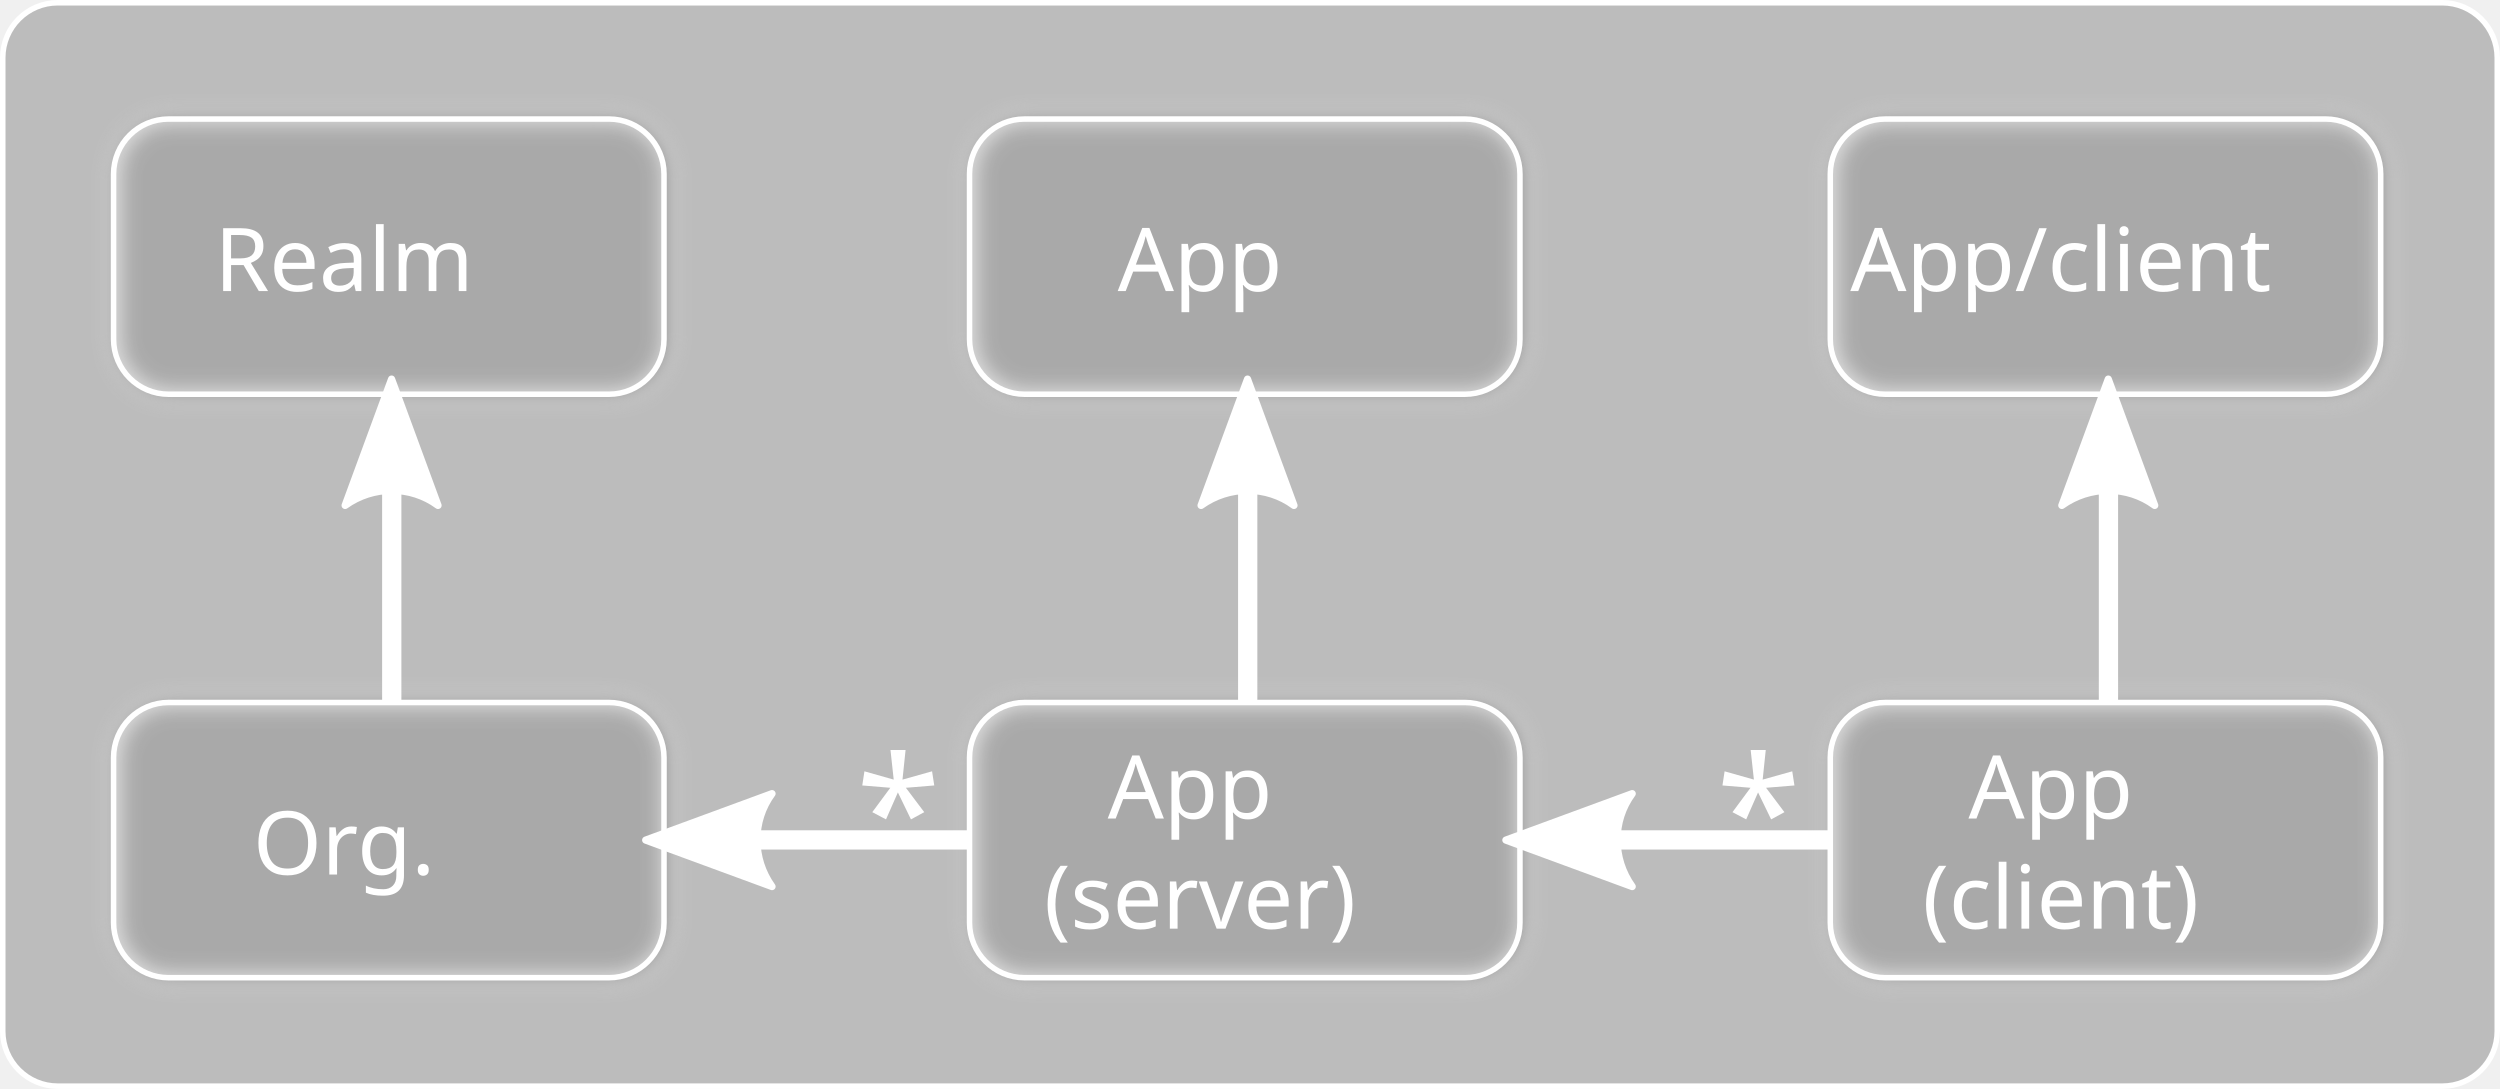
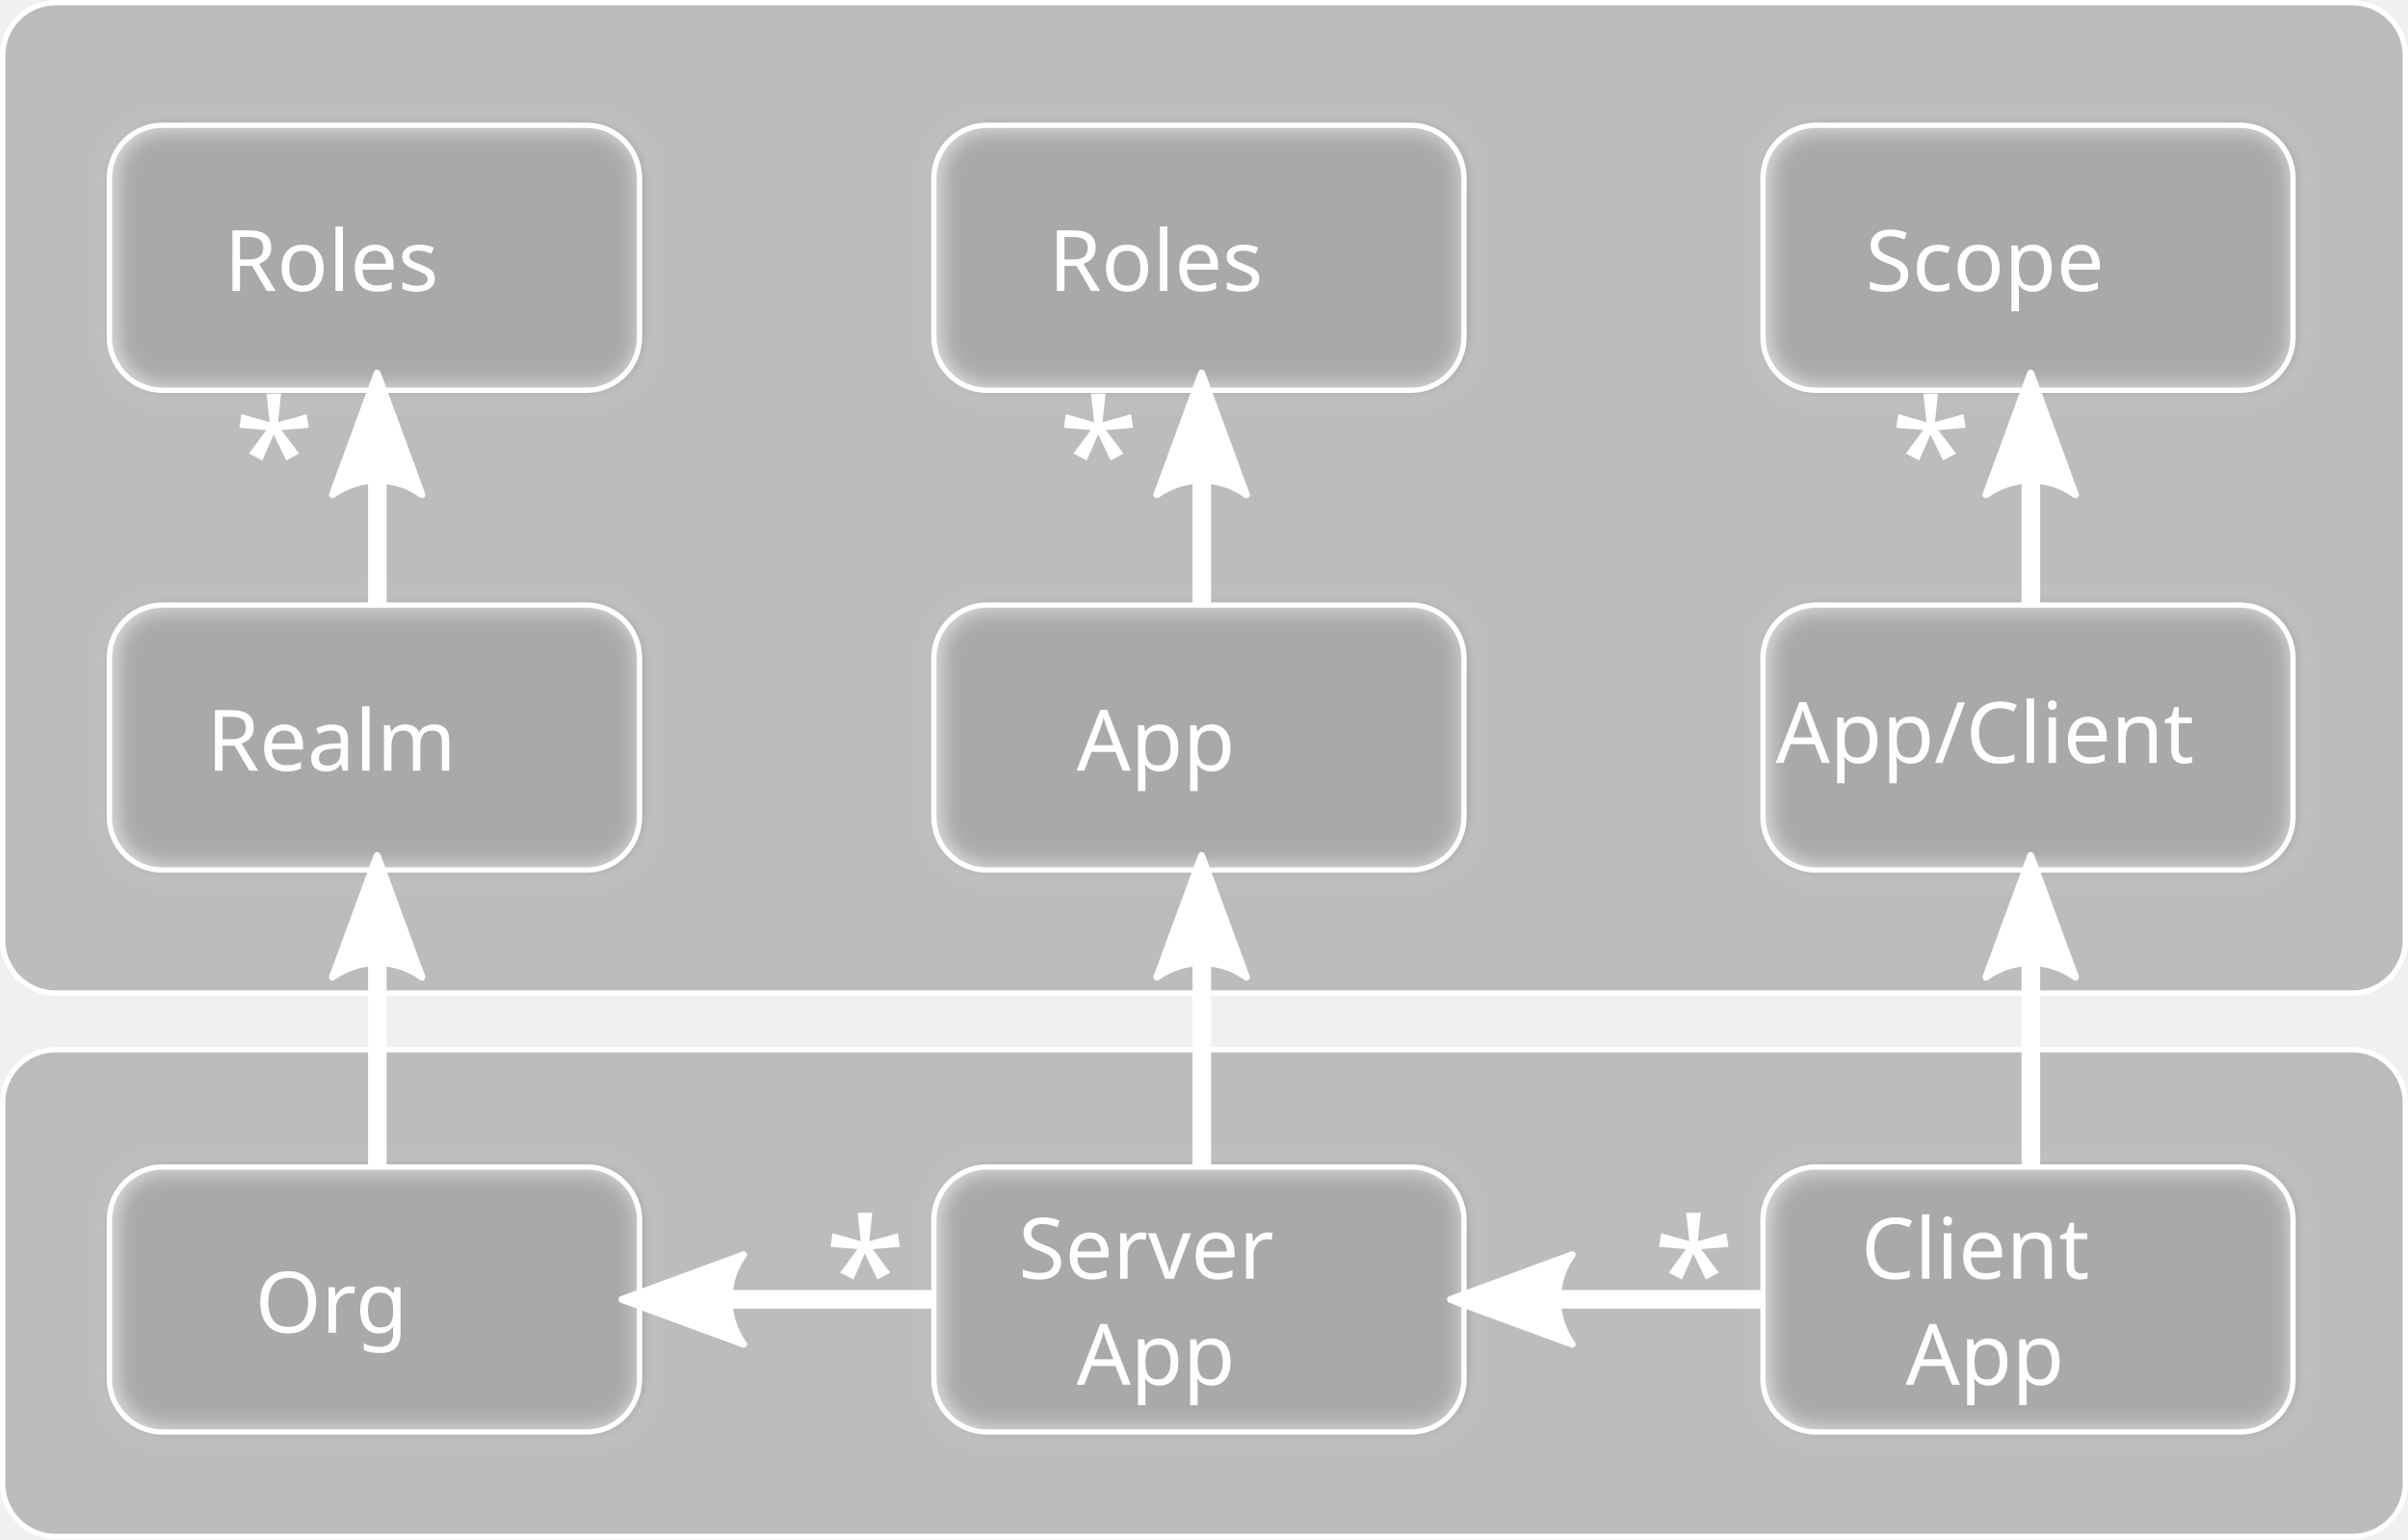
- <svg xmlns="http://www.w3.org/2000/svg" width="908.351" height="395.643" id="svg2" version="1.1">
+ <svg xmlns="http://www.w3.org/2000/svg" width="908.351" height="580.643" id="svg2" version="1.1">
  <defs id="defs4">
    <marker style="overflow:visible" id="Arrow2Mstart" refX="0" refY="0" orient="auto">
      <path transform="scale(0.6,0.6)" d="M 8.719,4.034 -2.207,0.016 8.719,-4.002 c -1.745,2.372 -1.735,5.617 -6e-7,8.035 z" style="fill-rule:evenodd;stroke-width:0.625;stroke-linejoin:round" id="path3829" />
    </marker>
    <marker style="overflow:visible" id="Arrow2Mend" refX="0" refY="0" orient="auto">
      <path transform="scale(-0.6,-0.6)" d="M 8.719,4.034 -2.207,0.016 8.719,-4.002 c -1.745,2.372 -1.735,5.617 -6e-7,8.035 z" style="fill-rule:evenodd;stroke-width:0.625;stroke-linejoin:round" id="path3832" />
    </marker>
    <marker style="overflow:visible" id="Arrow1Lend" refX="0" refY="0" orient="auto">
      <path transform="matrix(-0.8,0,0,-0.8,-10,0)" style="fill-rule:evenodd;stroke:#000000;stroke-width:1pt" d="M 0,0 5,-5 -12.5,0 5,5 0,0 z" id="path3808" />
    </marker>
    <marker style="overflow:visible" id="Arrow1Mend" refX="0" refY="0" orient="auto">
      <path transform="matrix(-0.4,0,0,-0.4,-4,0)" style="fill-rule:evenodd;stroke:#000000;stroke-width:1pt" d="M 0,0 5,-5 -12.5,0 5,5 0,0 z" id="path3814" />
    </marker>
    <marker style="overflow:visible" id="Arrow2Mend-6" refX="0" refY="0" orient="auto">
      <path transform="scale(-0.6,-0.6)" d="M 8.719,4.034 -2.207,0.016 8.719,-4.002 c -1.745,2.372 -1.735,5.617 -6e-7,8.035 z" style="fill-rule:evenodd;stroke-width:0.625;stroke-linejoin:round" id="path3832-9" />
    </marker>
    <marker style="overflow:visible" id="marker4694" refX="0" refY="0" orient="auto">
      <path transform="scale(-0.6,-0.6)" d="M 8.719,4.034 -2.207,0.016 8.719,-4.002 c -1.745,2.372 -1.735,5.617 -6e-7,8.035 z" style="fill-rule:evenodd;stroke-width:0.625;stroke-linejoin:round" id="path4696" />
    </marker>
    <marker style="overflow:visible" id="Arrow2Mend-3" refX="0" refY="0" orient="auto">
      <path transform="scale(-0.6,-0.6)" d="M 8.719,4.034 -2.207,0.016 8.719,-4.002 c -1.745,2.372 -1.735,5.617 -6e-7,8.035 z" style="fill-rule:evenodd;stroke-width:0.625;stroke-linejoin:round" id="path3832-4" />
    </marker>
    <marker style="overflow:visible" id="marker4813" refX="0" refY="0" orient="auto">
      <path transform="scale(-0.6,-0.6)" d="M 8.719,4.034 -2.207,0.016 8.719,-4.002 c -1.745,2.372 -1.735,5.617 -6e-7,8.035 z" style="fill-rule:evenodd;stroke-width:0.625;stroke-linejoin:round" id="path4815" />
    </marker>
    <marker style="overflow:visible" id="Arrow2MendI" refX="0" refY="0" orient="auto">
      <path transform="scale(-0.6,-0.6)" d="M 8.719,4.034 -2.207,0.016 8.719,-4.002 c -1.745,2.372 -1.735,5.617 -6e-7,8.035 z" style="fill:#ffffff;fill-rule:evenodd;stroke:#ffffff;stroke-width:0.625;stroke-linejoin:round" id="path3956" />
    </marker>
    <filter id="filter4068" color-interpolation-filters="sRGB">
      <feGaussianBlur stdDeviation="3.75" id="feGaussianBlur4070" />
    </filter>
-     <filter id="filter4023" x="-0.073" width="1.145" y="-0.346" height="1.692" color-interpolation-filters="sRGB">
-       <feGaussianBlur stdDeviation="3.341" id="feGaussianBlur4025" />
-     </filter>
-     <filter id="filter4031" x="-0.072" width="1.144" y="-0.366" height="1.733" color-interpolation-filters="sRGB">
-       <feGaussianBlur stdDeviation="3.536" id="feGaussianBlur4033" />
-     </filter>
  </defs>
-   <g id="layer2" style="display:inline" transform="translate(-302.2843,-364.1409)">
-     <rect ry="20" rx="20" y="365.141" x="303.284" height="393.643" width="906.351" id="rect3064" style="fill:#000000;fill-opacity:0.216;stroke:#ffffff;stroke-width:2;stroke-linejoin:miter;stroke-miterlimit:4;stroke-opacity:1;stroke-dasharray:none" />
+   <g id="layer2" style="display:inline" transform="translate(-302.2843,-179.1409)">
+     <rect ry="20" rx="20" y="575.141" x="303.284" height="183.643" width="906.351" id="rect3064" style="fill:#000000;fill-opacity:0.216;stroke:#ffffff;stroke-width:2;stroke-linejoin:miter;stroke-miterlimit:4;stroke-opacity:1;stroke-dasharray:none" />
+     <rect style="fill:#000000;fill-opacity:0.216;stroke:#ffffff;stroke-width:2;stroke-linejoin:miter;stroke-miterlimit:4;stroke-opacity:1;stroke-dasharray:none" id="rect4416" width="906.351" height="373.643" x="303.284" y="180.141" rx="20" ry="20" />
  </g>
-   <g id="layer1" transform="translate(-302.2843,-416.503)">
+   <g id="layer1" transform="translate(-302.2843,-231.5031)">
    <g id="g3037" transform="translate(37.57143,322)">
      <g transform="translate(251.4286,0)" id="g5019">
        <rect style="fill:#000000;fill-opacity:0.392;stroke:#ffffff;stroke-width:2;stroke-linejoin:miter;stroke-miterlimit:4;stroke-opacity:1;stroke-dasharray:none;filter:url(#filter4068)" id="rect4076" width="200" height="100" x="55.558" y="137.747" rx="20" ry="20" />
        <rect style="fill:#ffffff;fill-opacity:0.392;stroke:#ffffff;stroke-width:2;stroke-linejoin:miter;stroke-miterlimit:4;stroke-opacity:1;stroke-dasharray:none" id="rect3793" width="200" height="100" x="54.548" y="137.747" rx="20" ry="20" />
        <text xml:space="preserve" style="font-size:14px;font-style:normal;font-weight:normal;text-align:center;line-height:125%;letter-spacing:0px;word-spacing:0px;text-anchor:middle;fill:#ffffff;fill-opacity:1;stroke:none;font-family:Sans" x="154.676" y="200.257" id="text3795">
          <tspan id="tspan3797" x="154.676" y="200.257" style="font-size:32px;font-style:normal;font-variant:normal;font-weight:500;font-stretch:normal;text-align:center;text-anchor:middle;fill:#ffffff;fill-opacity:1;font-family:Ubuntu;-inkscape-font-specification:Ubuntu Medium">Realm</tspan>
        </text>
      </g>
    </g>
    <g transform="translate(81.42857,608.5714)" id="g3044">
      <g id="g3046" transform="translate(251.4286,0)" />
    </g>
    <g transform="translate(37.57143,534)" id="g4118">
      <g id="g4120" transform="translate(251.4286,0)">
        <rect ry="20" rx="20" y="137.747" x="55.558" height="100" width="200" id="rect4122" style="fill:#000000;fill-opacity:0.392;stroke:#ffffff;stroke-width:2;stroke-linejoin:miter;stroke-miterlimit:4;stroke-opacity:1;stroke-dasharray:none;filter:url(#filter4068)" />
        <rect ry="20" rx="20" y="137.747" x="54.548" height="100" width="200" id="rect4124" style="fill:#ffffff;fill-opacity:0.392;stroke:#ffffff;stroke-width:2;stroke-linejoin:miter;stroke-miterlimit:4;stroke-opacity:1;stroke-dasharray:none" />
        <text id="text4126" y="200.257" x="154.676" style="font-size:14px;font-style:normal;font-weight:normal;text-align:center;line-height:125%;letter-spacing:0px;word-spacing:0px;text-anchor:middle;fill:#ffffff;fill-opacity:1;stroke:none;font-family:Sans" xml:space="preserve">
-           <tspan style="font-size:32px;font-style:normal;font-variant:normal;font-weight:500;font-stretch:normal;text-align:center;text-anchor:middle;fill:#ffffff;fill-opacity:1;font-family:Ubuntu;-inkscape-font-specification:Ubuntu Medium" y="200.257" x="154.676" id="tspan4128">Org.</tspan>
+           <tspan style="font-size:32px;font-style:normal;font-variant:normal;font-weight:500;font-stretch:normal;text-align:center;text-anchor:middle;fill:#ffffff;fill-opacity:1;font-family:Ubuntu;-inkscape-font-specification:Ubuntu Medium" y="200.257" x="154.676" id="tspan4128">Org</tspan>
        </text>
      </g>
    </g>
    <g id="g4144" transform="translate(348.5714,534)">
      <g transform="translate(251.4286,0)" id="g4146">
        <rect style="fill:#000000;fill-opacity:0.392;stroke:#ffffff;stroke-width:2;stroke-linejoin:miter;stroke-miterlimit:4;stroke-opacity:1;stroke-dasharray:none;filter:url(#filter4068)" id="rect4148" width="200" height="100" x="55.558" y="137.747" rx="20" ry="20" />
        <rect style="fill:#ffffff;fill-opacity:0.392;stroke:#ffffff;stroke-width:2;stroke-linejoin:miter;stroke-miterlimit:4;stroke-opacity:1;stroke-dasharray:none" id="rect4150" width="200" height="100" x="54.548" y="137.747" rx="20" ry="20" />
        <text xml:space="preserve" style="font-size:14px;font-style:normal;font-weight:normal;text-align:center;line-height:125%;letter-spacing:0px;word-spacing:0px;text-anchor:middle;fill:#ffffff;fill-opacity:1;stroke:none;font-family:Sans" x="154.676" y="179.923" id="text4152">
-           <tspan id="tspan4156" x="154.676" y="179.923" style="font-size:32px;font-style:normal;font-variant:normal;font-weight:500;font-stretch:normal;text-align:center;text-anchor:middle;fill:#ffffff;fill-opacity:1;font-family:Ubuntu;-inkscape-font-specification:Ubuntu Medium">App</tspan>
-           <tspan x="154.676" y="219.923" style="font-size:32px;font-style:normal;font-variant:normal;font-weight:500;font-stretch:normal;text-align:center;text-anchor:middle;fill:#ffffff;fill-opacity:1;font-family:Ubuntu;-inkscape-font-specification:Ubuntu Medium" id="tspan4172">(server)</tspan>
+           <tspan x="154.676" y="179.923" style="font-size:32px;font-style:normal;font-variant:normal;font-weight:500;font-stretch:normal;text-align:center;text-anchor:middle;fill:#ffffff;fill-opacity:1;font-family:Ubuntu;-inkscape-font-specification:Ubuntu Medium" id="tspan4172">Server</tspan>
+           <tspan x="154.676" y="219.923" style="font-size:32px;font-style:normal;font-variant:normal;font-weight:500;font-stretch:normal;text-align:center;text-anchor:middle;fill:#ffffff;fill-opacity:1;font-family:Ubuntu;-inkscape-font-specification:Ubuntu Medium" id="tspan4354">App</tspan>
        </text>
      </g>
    </g>
    <g transform="translate(661.3166,534)" id="g4176">
      <g id="g4178" transform="translate(251.4286,0)">
        <rect ry="20" rx="20" y="137.747" x="55.558" height="100" width="200" id="rect4180" style="fill:#000000;fill-opacity:0.392;stroke:#ffffff;stroke-width:2;stroke-linejoin:miter;stroke-miterlimit:4;stroke-opacity:1;stroke-dasharray:none;filter:url(#filter4068)" />
        <rect ry="20" rx="20" y="137.747" x="54.548" height="100" width="200" id="rect4182" style="fill:#ffffff;fill-opacity:0.392;stroke:#ffffff;stroke-width:2;stroke-linejoin:miter;stroke-miterlimit:4;stroke-opacity:1;stroke-dasharray:none" />
        <text id="text4184" y="179.923" x="154.676" style="font-size:14px;font-style:normal;font-weight:normal;text-align:center;line-height:125%;letter-spacing:0px;word-spacing:0px;text-anchor:middle;fill:#ffffff;fill-opacity:1;stroke:none;font-family:Sans" xml:space="preserve">
-           <tspan style="font-size:32px;font-style:normal;font-variant:normal;font-weight:500;font-stretch:normal;text-align:center;text-anchor:middle;fill:#ffffff;fill-opacity:1;font-family:Ubuntu;-inkscape-font-specification:Ubuntu Medium" y="179.923" x="154.676" id="tspan4186">App</tspan>
-           <tspan id="tspan4188" style="font-size:32px;font-style:normal;font-variant:normal;font-weight:500;font-stretch:normal;text-align:center;text-anchor:middle;fill:#ffffff;fill-opacity:1;font-family:Ubuntu;-inkscape-font-specification:Ubuntu Medium" y="219.923" x="154.676">(client)</tspan>
+           <tspan id="tspan4188" style="font-size:32px;font-style:normal;font-variant:normal;font-weight:500;font-stretch:normal;text-align:center;text-anchor:middle;fill:#ffffff;fill-opacity:1;font-family:Ubuntu;-inkscape-font-specification:Ubuntu Medium" y="179.923" x="154.676">Client</tspan>
+           <tspan style="font-size:32px;font-style:normal;font-variant:normal;font-weight:500;font-stretch:normal;text-align:center;text-anchor:middle;fill:#ffffff;fill-opacity:1;font-family:Ubuntu;-inkscape-font-specification:Ubuntu Medium" y="219.923" x="154.676" id="tspan4358">App</tspan>
        </text>
      </g>
    </g>
    <g transform="translate(348.5714,322)" id="g4190">
      <g id="g4192" transform="translate(251.4286,0)">
        <rect ry="20" rx="20" y="137.747" x="55.558" height="100" width="200" id="rect4194" style="fill:#000000;fill-opacity:0.392;stroke:#ffffff;stroke-width:2;stroke-linejoin:miter;stroke-miterlimit:4;stroke-opacity:1;stroke-dasharray:none;filter:url(#filter4068)" />
        <rect ry="20" rx="20" y="137.747" x="54.548" height="100" width="200" id="rect4196" style="fill:#ffffff;fill-opacity:0.392;stroke:#ffffff;stroke-width:2;stroke-linejoin:miter;stroke-miterlimit:4;stroke-opacity:1;stroke-dasharray:none" />
        <text id="text4198" y="200.257" x="154.676" style="font-size:14px;font-style:normal;font-weight:normal;text-align:center;line-height:125%;letter-spacing:0px;word-spacing:0px;text-anchor:middle;fill:#ffffff;fill-opacity:1;stroke:none;font-family:Sans" xml:space="preserve">
          <tspan style="font-size:32px;font-style:normal;font-variant:normal;font-weight:500;font-stretch:normal;text-align:center;text-anchor:middle;fill:#ffffff;fill-opacity:1;font-family:Ubuntu;-inkscape-font-specification:Ubuntu Medium" y="200.257" x="154.676" id="tspan4200">App</tspan>
        </text>
      </g>
    </g>
    <g id="g4202" transform="translate(661.3166,322)">
      <g transform="translate(251.4286,0)" id="g4204">
        <rect style="fill:#000000;fill-opacity:0.392;stroke:#ffffff;stroke-width:2;stroke-linejoin:miter;stroke-miterlimit:4;stroke-opacity:1;stroke-dasharray:none;filter:url(#filter4068)" id="rect4206" width="200" height="100" x="55.558" y="137.747" rx="20" ry="20" />
        <rect style="fill:#ffffff;fill-opacity:0.392;stroke:#ffffff;stroke-width:2;stroke-linejoin:miter;stroke-miterlimit:4;stroke-opacity:1;stroke-dasharray:none" id="rect4208" width="200" height="100" x="54.548" y="137.747" rx="20" ry="20" />
-         <text xml:space="preserve" style="font-size:14px;font-style:normal;font-weight:normal;text-align:center;line-height:125%;letter-spacing:0px;word-spacing:0px;text-anchor:middle;fill:#ffffff;fill-opacity:1;stroke:none;font-family:Sans" x="154.676" y="200.257" id="text4210">
-           <tspan id="tspan4212" x="154.676" y="200.257" style="font-size:32px;font-style:normal;font-variant:normal;font-weight:500;font-stretch:normal;text-align:center;text-anchor:middle;fill:#ffffff;fill-opacity:1;font-family:Ubuntu;-inkscape-font-specification:Ubuntu Medium">App/client</tspan>
+         <text xml:space="preserve" style="font-size:14px;font-style:normal;font-weight:normal;text-align:center;line-height:125%;letter-spacing:0px;word-spacing:0px;text-anchor:middle;fill:#ffffff;fill-opacity:1;stroke:none;font-family:Sans" x="154.676" y="197.315" id="text4210">
+           <tspan x="154.676" y="197.315" style="font-size:32px;font-style:normal;font-variant:normal;font-weight:500;font-stretch:normal;text-align:center;text-anchor:middle;fill:#ffffff;fill-opacity:1;font-family:Ubuntu;-inkscape-font-specification:Ubuntu Medium" id="tspan4396">App/Client</tspan>
        </text>
      </g>
    </g>
    <path style="fill:none;stroke:#ffffff;stroke-width:7;stroke-linecap:butt;stroke-linejoin:miter;stroke-miterlimit:4;stroke-opacity:1;stroke-dasharray:none;marker-end:url(#Arrow2MendI)" d="m 755.626,671.324 0,-107.802" id="path4214" />
    <path id="path4216" d="m 444.626,671.324 0,-107.802" style="fill:none;stroke:#ffffff;stroke-width:7;stroke-linecap:butt;stroke-linejoin:miter;stroke-miterlimit:4;stroke-opacity:1;stroke-dasharray:none;marker-end:url(#Arrow2MendI)" />
    <path style="fill:none;stroke:#ffffff;stroke-width:7;stroke-linecap:butt;stroke-linejoin:miter;stroke-miterlimit:4;stroke-opacity:1;stroke-dasharray:none;marker-end:url(#Arrow2MendI)" d="m 1068.371,671.324 0,-107.802" id="path4218" />
    <path style="fill:none;stroke:#ffffff;stroke-width:7;stroke-linecap:butt;stroke-linejoin:miter;stroke-miterlimit:4;stroke-opacity:1;stroke-dasharray:none;marker-end:url(#Arrow2MendI)" d="m 653.968,721.679 -107.802,0" id="path4220" />
    <text xml:space="preserve" style="font-size:14px;font-style:normal;font-weight:normal;text-align:center;line-height:125%;letter-spacing:0px;word-spacing:0px;text-anchor:middle;fill:#ffffff;fill-opacity:1;stroke:none;font-family:Sans" x="637.812" y="731.579" id="text3795-9">
      <tspan id="tspan3797-4" x="637.812" y="731.579" style="font-size:56px;font-style:normal;font-variant:normal;font-weight:500;font-stretch:normal;text-align:center;text-anchor:middle;fill:#ffffff;fill-opacity:1;font-family:Ubuntu;-inkscape-font-specification:Ubuntu Medium">*</tspan>
    </text>
    <path id="path4249" d="m 966.509,721.679 -107.802,0" style="fill:none;stroke:#ffffff;stroke-width:7;stroke-linecap:butt;stroke-linejoin:miter;stroke-miterlimit:4;stroke-opacity:1;stroke-dasharray:none;marker-end:url(#Arrow2MendI)" />
    <text id="text4251" y="731.579" x="950.353" style="font-size:14px;font-style:normal;font-weight:normal;text-align:center;line-height:125%;letter-spacing:0px;word-spacing:0px;text-anchor:middle;fill:#ffffff;fill-opacity:1;stroke:none;font-family:Sans" xml:space="preserve">
      <tspan style="font-size:56px;font-style:normal;font-variant:normal;font-weight:500;font-stretch:normal;text-align:center;text-anchor:middle;fill:#ffffff;fill-opacity:1;font-family:Ubuntu;-inkscape-font-specification:Ubuntu Medium" y="731.579" x="950.353" id="tspan4253">*</tspan>
    </text>
+     <g id="g4360" transform="translate(348.5714,141)">
+       <g transform="translate(251.4286,0)" id="g4362">
+         <rect style="fill:#000000;fill-opacity:0.392;stroke:#ffffff;stroke-width:2;stroke-linejoin:miter;stroke-miterlimit:4;stroke-opacity:1;stroke-dasharray:none;filter:url(#filter4068)" id="rect4364" width="200" height="100" x="55.558" y="137.747" rx="20" ry="20" />
+         <rect style="fill:#ffffff;fill-opacity:0.392;stroke:#ffffff;stroke-width:2;stroke-linejoin:miter;stroke-miterlimit:4;stroke-opacity:1;stroke-dasharray:none" id="rect4366" width="200" height="100" x="54.548" y="137.747" rx="20" ry="20" />
+         <text xml:space="preserve" style="font-size:14px;font-style:normal;font-weight:normal;text-align:center;line-height:125%;letter-spacing:0px;word-spacing:0px;text-anchor:middle;fill:#ffffff;fill-opacity:1;stroke:none;font-family:Sans" x="154.676" y="200.257" id="text4368">
+           <tspan id="tspan4370" x="154.676" y="200.257" style="font-size:32px;font-style:normal;font-variant:normal;font-weight:500;font-stretch:normal;text-align:center;text-anchor:middle;fill:#ffffff;fill-opacity:1;font-family:Ubuntu;-inkscape-font-specification:Ubuntu Medium">Roles</tspan>
+         </text>
+       </g>
+     </g>
+     <g transform="translate(661.3166,141)" id="g4372">
+       <g id="g4374" transform="translate(251.4286,0)">
+         <rect ry="20" rx="20" y="137.747" x="55.558" height="100" width="200" id="rect4376" style="fill:#000000;fill-opacity:0.392;stroke:#ffffff;stroke-width:2;stroke-linejoin:miter;stroke-miterlimit:4;stroke-opacity:1;stroke-dasharray:none;filter:url(#filter4068)" />
+         <rect ry="20" rx="20" y="137.747" x="54.548" height="100" width="200" id="rect4378" style="fill:#ffffff;fill-opacity:0.392;stroke:#ffffff;stroke-width:2;stroke-linejoin:miter;stroke-miterlimit:4;stroke-opacity:1;stroke-dasharray:none" />
+         <text id="text4380" y="200.257" x="154.676" style="font-size:14px;font-style:normal;font-weight:normal;text-align:center;line-height:125%;letter-spacing:0px;word-spacing:0px;text-anchor:middle;fill:#ffffff;fill-opacity:1;stroke:none;font-family:Sans" xml:space="preserve">
+           <tspan style="font-size:32px;font-style:normal;font-variant:normal;font-weight:500;font-stretch:normal;text-align:center;text-anchor:middle;fill:#ffffff;fill-opacity:1;font-family:Ubuntu;-inkscape-font-specification:Ubuntu Medium" y="200.257" x="154.676" id="tspan4382">Scope</tspan>
+         </text>
+       </g>
+     </g>
+     <path id="path4384" d="m 755.626,459.324 0,-77.802" style="fill:none;stroke:#ffffff;stroke-width:7;stroke-linecap:butt;stroke-linejoin:miter;stroke-miterlimit:4;stroke-opacity:1;stroke-dasharray:none;marker-end:url(#Arrow2MendI)" />
+     <path id="path4386" d="m 1068.371,459.324 0,-77.802" style="fill:none;stroke:#ffffff;stroke-width:7;stroke-linecap:butt;stroke-linejoin:miter;stroke-miterlimit:4;stroke-opacity:1;stroke-dasharray:none;marker-end:url(#Arrow2MendI)" />
+     <text id="text4388" y="422.579" x="725.812" style="font-size:14px;font-style:normal;font-weight:normal;text-align:center;line-height:125%;letter-spacing:0px;word-spacing:0px;text-anchor:middle;fill:#ffffff;fill-opacity:1;stroke:none;font-family:Sans" xml:space="preserve">
+       <tspan style="font-size:56px;font-style:normal;font-variant:normal;font-weight:500;font-stretch:normal;text-align:center;text-anchor:middle;fill:#ffffff;fill-opacity:1;font-family:Ubuntu;-inkscape-font-specification:Ubuntu Medium" y="422.579" x="725.812" id="tspan4390">*</tspan>
+     </text>
+     <text xml:space="preserve" style="font-size:14px;font-style:normal;font-weight:normal;text-align:center;line-height:125%;letter-spacing:0px;word-spacing:0px;text-anchor:middle;fill:#ffffff;fill-opacity:1;stroke:none;font-family:Sans" x="1039.812" y="422.579" id="text4392">
+       <tspan id="tspan4394" x="1039.812" y="422.579" style="font-size:56px;font-style:normal;font-variant:normal;font-weight:500;font-stretch:normal;text-align:center;text-anchor:middle;fill:#ffffff;fill-opacity:1;font-family:Ubuntu;-inkscape-font-specification:Ubuntu Medium">*</tspan>
+     </text>
+     <g transform="translate(37.57143,141)" id="g4398">
+       <g id="g4400" transform="translate(251.4286,0)">
+         <rect ry="20" rx="20" y="137.747" x="55.558" height="100" width="200" id="rect4402" style="fill:#000000;fill-opacity:0.392;stroke:#ffffff;stroke-width:2;stroke-linejoin:miter;stroke-miterlimit:4;stroke-opacity:1;stroke-dasharray:none;filter:url(#filter4068)" />
+         <rect ry="20" rx="20" y="137.747" x="54.548" height="100" width="200" id="rect4404" style="fill:#ffffff;fill-opacity:0.392;stroke:#ffffff;stroke-width:2;stroke-linejoin:miter;stroke-miterlimit:4;stroke-opacity:1;stroke-dasharray:none" />
+         <text id="text4406" y="200.257" x="154.676" style="font-size:14px;font-style:normal;font-weight:normal;text-align:center;line-height:125%;letter-spacing:0px;word-spacing:0px;text-anchor:middle;fill:#ffffff;fill-opacity:1;stroke:none;font-family:Sans" xml:space="preserve">
+           <tspan style="font-size:32px;font-style:normal;font-variant:normal;font-weight:500;font-stretch:normal;text-align:center;text-anchor:middle;fill:#ffffff;fill-opacity:1;font-family:Ubuntu;-inkscape-font-specification:Ubuntu Medium" y="200.257" x="154.676" id="tspan4408">Roles</tspan>
+         </text>
+       </g>
+     </g>
+     <path style="fill:none;stroke:#ffffff;stroke-width:7;stroke-linecap:butt;stroke-linejoin:miter;stroke-miterlimit:4;stroke-opacity:1;stroke-dasharray:none;marker-end:url(#Arrow2MendI)" d="m 444.626,459.324 0,-77.802" id="path4410" />
+     <text xml:space="preserve" style="font-size:14px;font-style:normal;font-weight:normal;text-align:center;line-height:125%;letter-spacing:0px;word-spacing:0px;text-anchor:middle;fill:#ffffff;fill-opacity:1;stroke:none;font-family:Sans" x="414.812" y="422.579" id="text4412">
+       <tspan id="tspan4414" x="414.812" y="422.579" style="font-size:56px;font-style:normal;font-variant:normal;font-weight:500;font-stretch:normal;text-align:center;text-anchor:middle;fill:#ffffff;fill-opacity:1;font-family:Ubuntu;-inkscape-font-specification:Ubuntu Medium">*</tspan>
+     </text>
  </g>
</svg>
